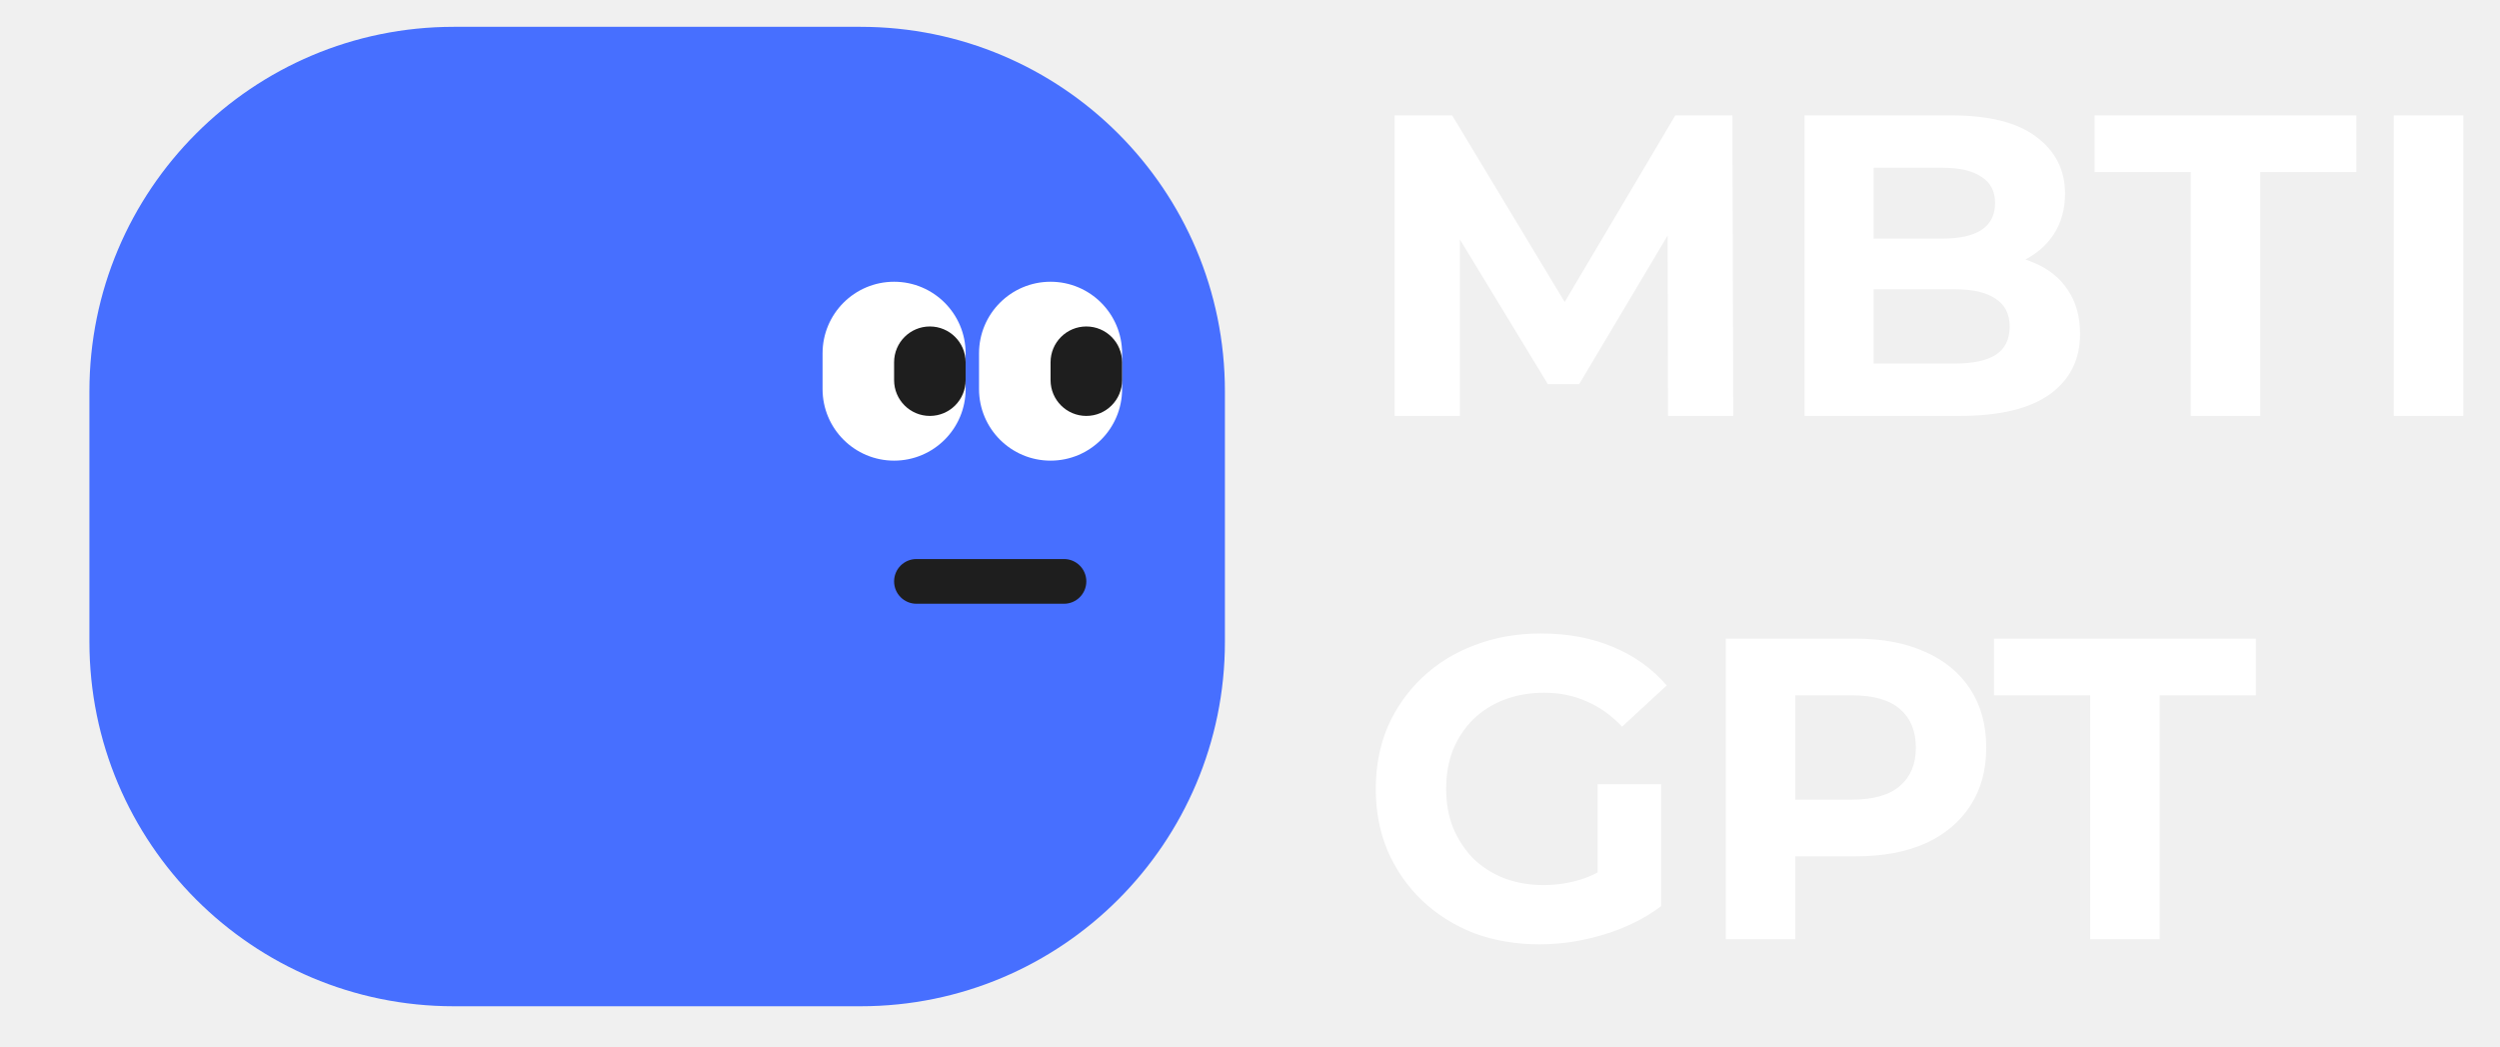
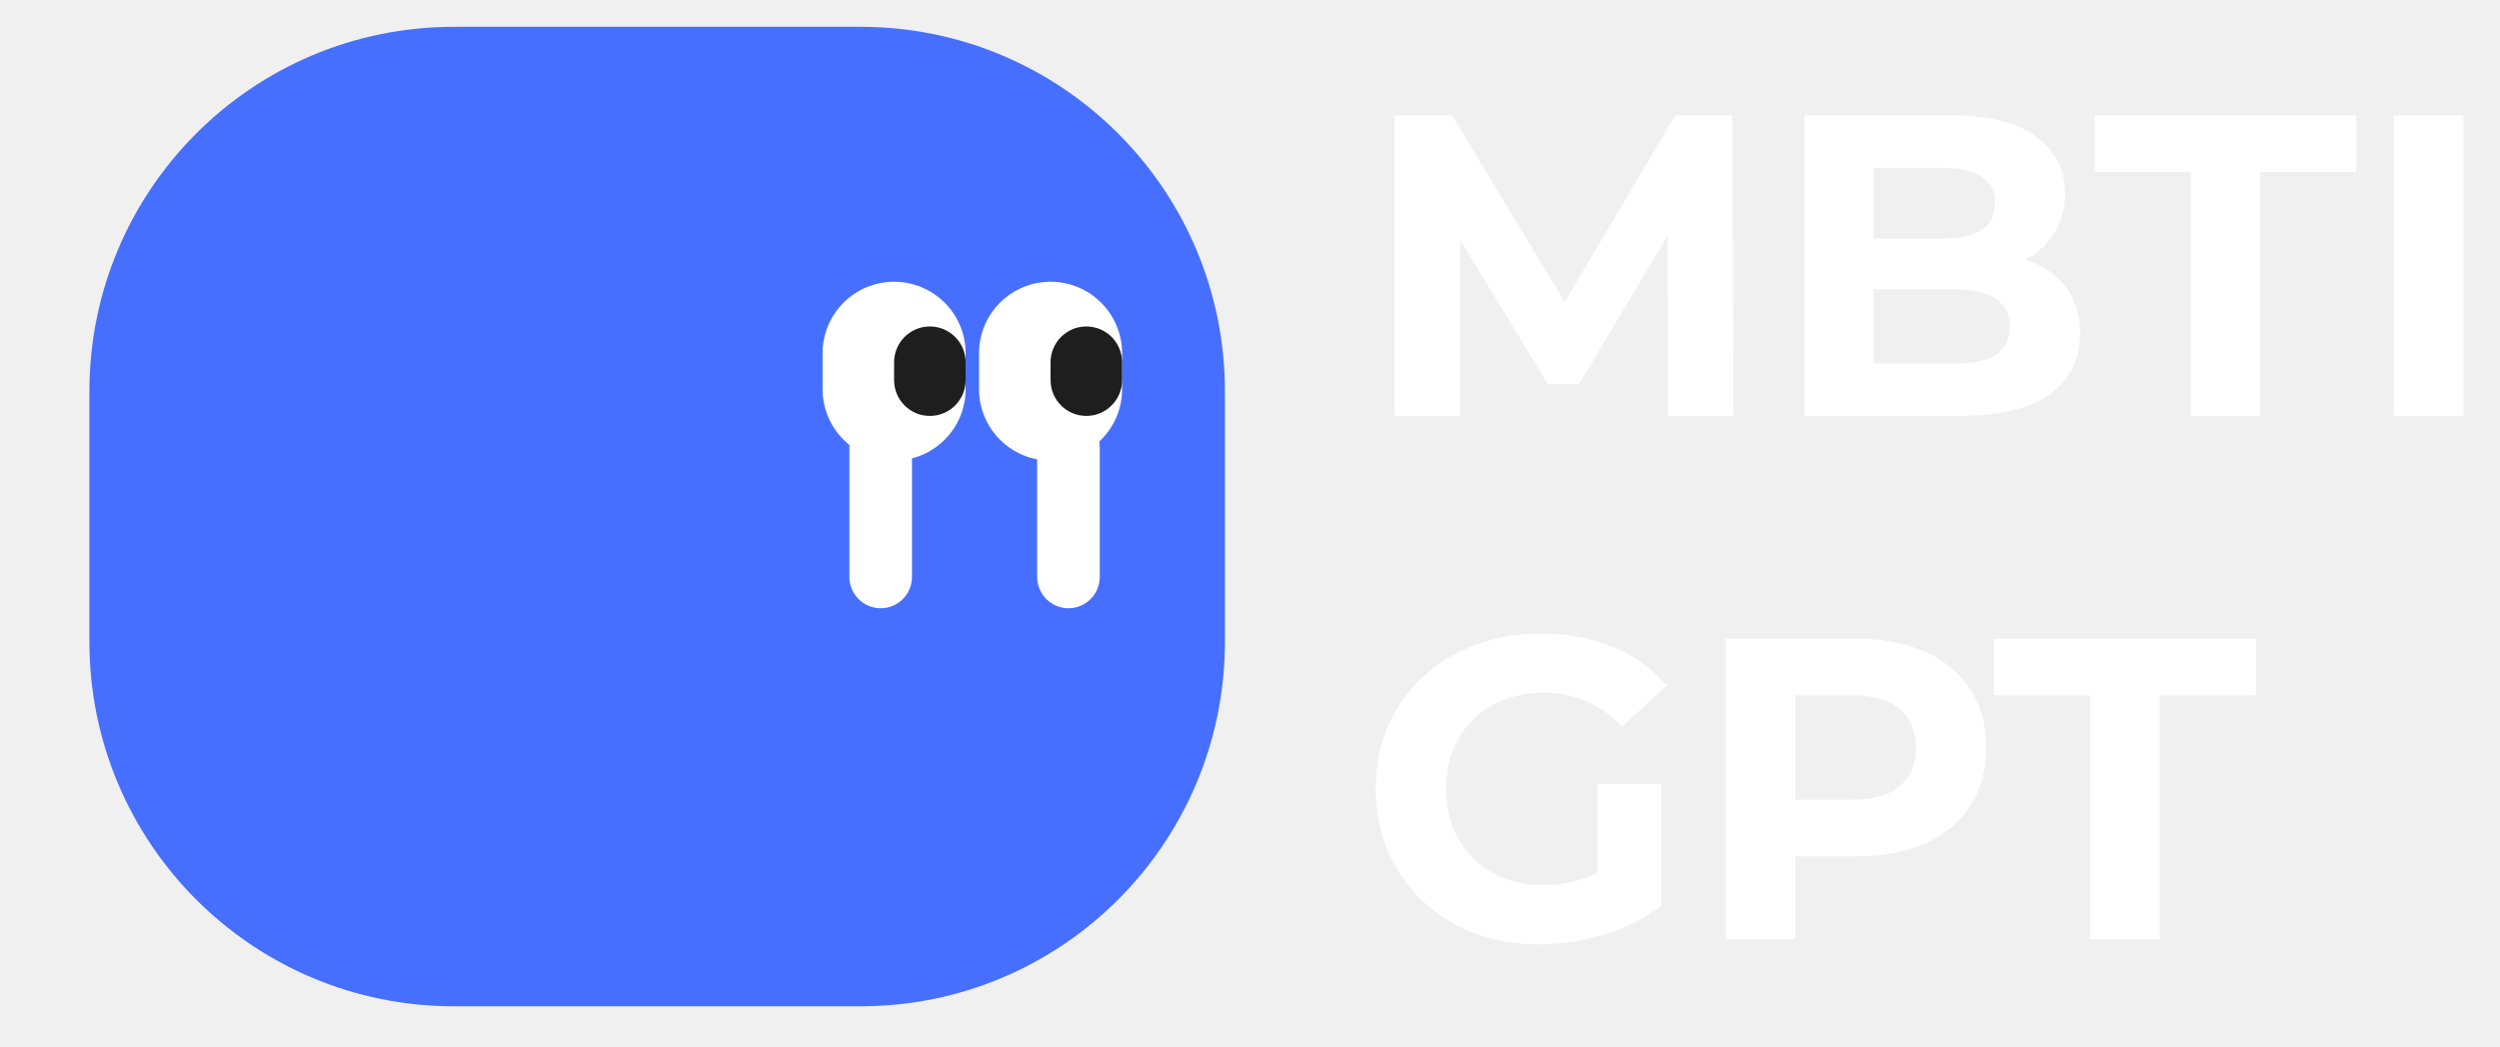
<svg xmlns="http://www.w3.org/2000/svg" width="559" height="234" viewBox="0 0 559 234" fill="none">
  <rect x="20" y="6" width="254" height="219" rx="81.5" fill="#476FFF" />
  <rect x="184" y="63" width="32" height="40" rx="16" fill="white" />
-   <rect x="200" y="125" width="43" height="10" rx="5" fill="#1E1E1E" />
+   <rect x="190" y="136" width="43" height="14" rx="7" transform="rotate(-90 190 136)" fill="white" />
+   <rect x="232" y="136" width="43" height="14" rx="7" transform="rotate(-90 232 136)" fill="white" />
  <rect x="219" y="63" width="32" height="40" rx="16" fill="white" />
  <rect x="235" y="73" width="16" height="20" rx="8" fill="#1E1E1E" />
  <path d="M311.968 93V25.8H324.832L353.44 73.224H346.624L374.752 25.8H387.52L387.712 93H373.12L373.024 48.168H375.712L353.248 85.896H346.24L323.296 48.168H326.56V93H311.968ZM403.656 93V25.8H436.488C444.936 25.8 451.272 27.4 455.496 30.6C459.784 33.8 461.928 38.024 461.928 43.272C461.928 46.792 461.064 49.864 459.336 52.488C457.608 55.048 455.24 57.032 452.232 58.44C449.224 59.848 445.768 60.552 441.864 60.552L443.688 56.616C447.912 56.616 451.656 57.32 454.92 58.728C458.184 60.072 460.712 62.088 462.504 64.776C464.36 67.464 465.288 70.76 465.288 74.664C465.288 80.424 463.016 84.936 458.472 88.2C453.928 91.4 447.24 93 438.408 93H403.656ZM419.112 81.288H437.256C441.288 81.288 444.328 80.648 446.375 79.368C448.488 78.024 449.544 75.912 449.544 73.032C449.544 70.216 448.488 68.136 446.375 66.792C444.328 65.384 441.288 64.68 437.256 64.68H417.96V53.352H434.568C438.344 53.352 441.224 52.712 443.208 51.432C445.256 50.088 446.28 48.072 446.28 45.384C446.28 42.76 445.256 40.808 443.208 39.528C441.224 38.184 438.344 37.512 434.568 37.512H419.112V81.288ZM490.044 93V38.472H468.54V25.8H527.1V38.472H505.596V93H490.044ZM535.468 93V25.8H551.02V93H535.468ZM344.416 211.152C339.104 211.152 334.208 210.32 329.728 208.656C325.312 206.928 321.44 204.496 318.112 201.36C314.848 198.224 312.288 194.544 310.432 190.32C308.64 186.096 307.744 181.456 307.744 176.4C307.744 171.344 308.64 166.704 310.432 162.48C312.288 158.256 314.88 154.576 318.208 151.44C321.536 148.304 325.44 145.904 329.92 144.24C334.4 142.512 339.328 141.648 344.704 141.648C350.656 141.648 356 142.64 360.736 144.624C365.536 146.608 369.568 149.488 372.832 153.264L362.848 162.48C360.416 159.92 357.76 158.032 354.88 156.816C352 155.536 348.864 154.896 345.472 154.896C342.208 154.896 339.232 155.408 336.544 156.432C333.856 157.456 331.52 158.928 329.536 160.848C327.616 162.768 326.112 165.04 325.024 167.664C324 170.288 323.488 173.2 323.488 176.4C323.488 179.536 324 182.416 325.024 185.04C326.112 187.664 327.616 189.968 329.536 191.952C331.52 193.872 333.824 195.344 336.448 196.368C339.136 197.392 342.08 197.904 345.28 197.904C348.352 197.904 351.328 197.424 354.208 196.464C357.152 195.44 360 193.744 362.752 191.376L371.584 202.608C367.936 205.36 363.68 207.472 358.816 208.944C354.016 210.416 349.216 211.152 344.416 211.152ZM357.376 200.592V175.344H371.584V202.608L357.376 200.592ZM386.031 210V142.8H415.119C421.135 142.8 426.319 143.792 430.671 145.776C435.023 147.696 438.383 150.48 440.751 154.128C443.119 157.776 444.303 162.128 444.303 167.184C444.303 172.176 443.119 176.496 440.751 180.144C438.383 183.792 435.023 186.608 430.671 188.592C426.319 190.512 421.135 191.472 415.119 191.472H394.671L401.583 184.464V210H386.031ZM401.583 186.192L394.671 178.8H414.255C419.055 178.8 422.639 177.776 425.007 175.728C427.375 173.68 428.559 170.832 428.559 167.184C428.559 163.472 427.375 160.592 425.007 158.544C422.639 156.496 419.055 155.472 414.255 155.472H394.671L401.583 148.08V186.192ZM467.544 210V155.472H446.04V142.8H504.6V155.472H483.096V210H467.544Z" fill="white" />
  <rect x="200" y="73" width="16" height="20" rx="8" fill="#1E1E1E" />
</svg>
